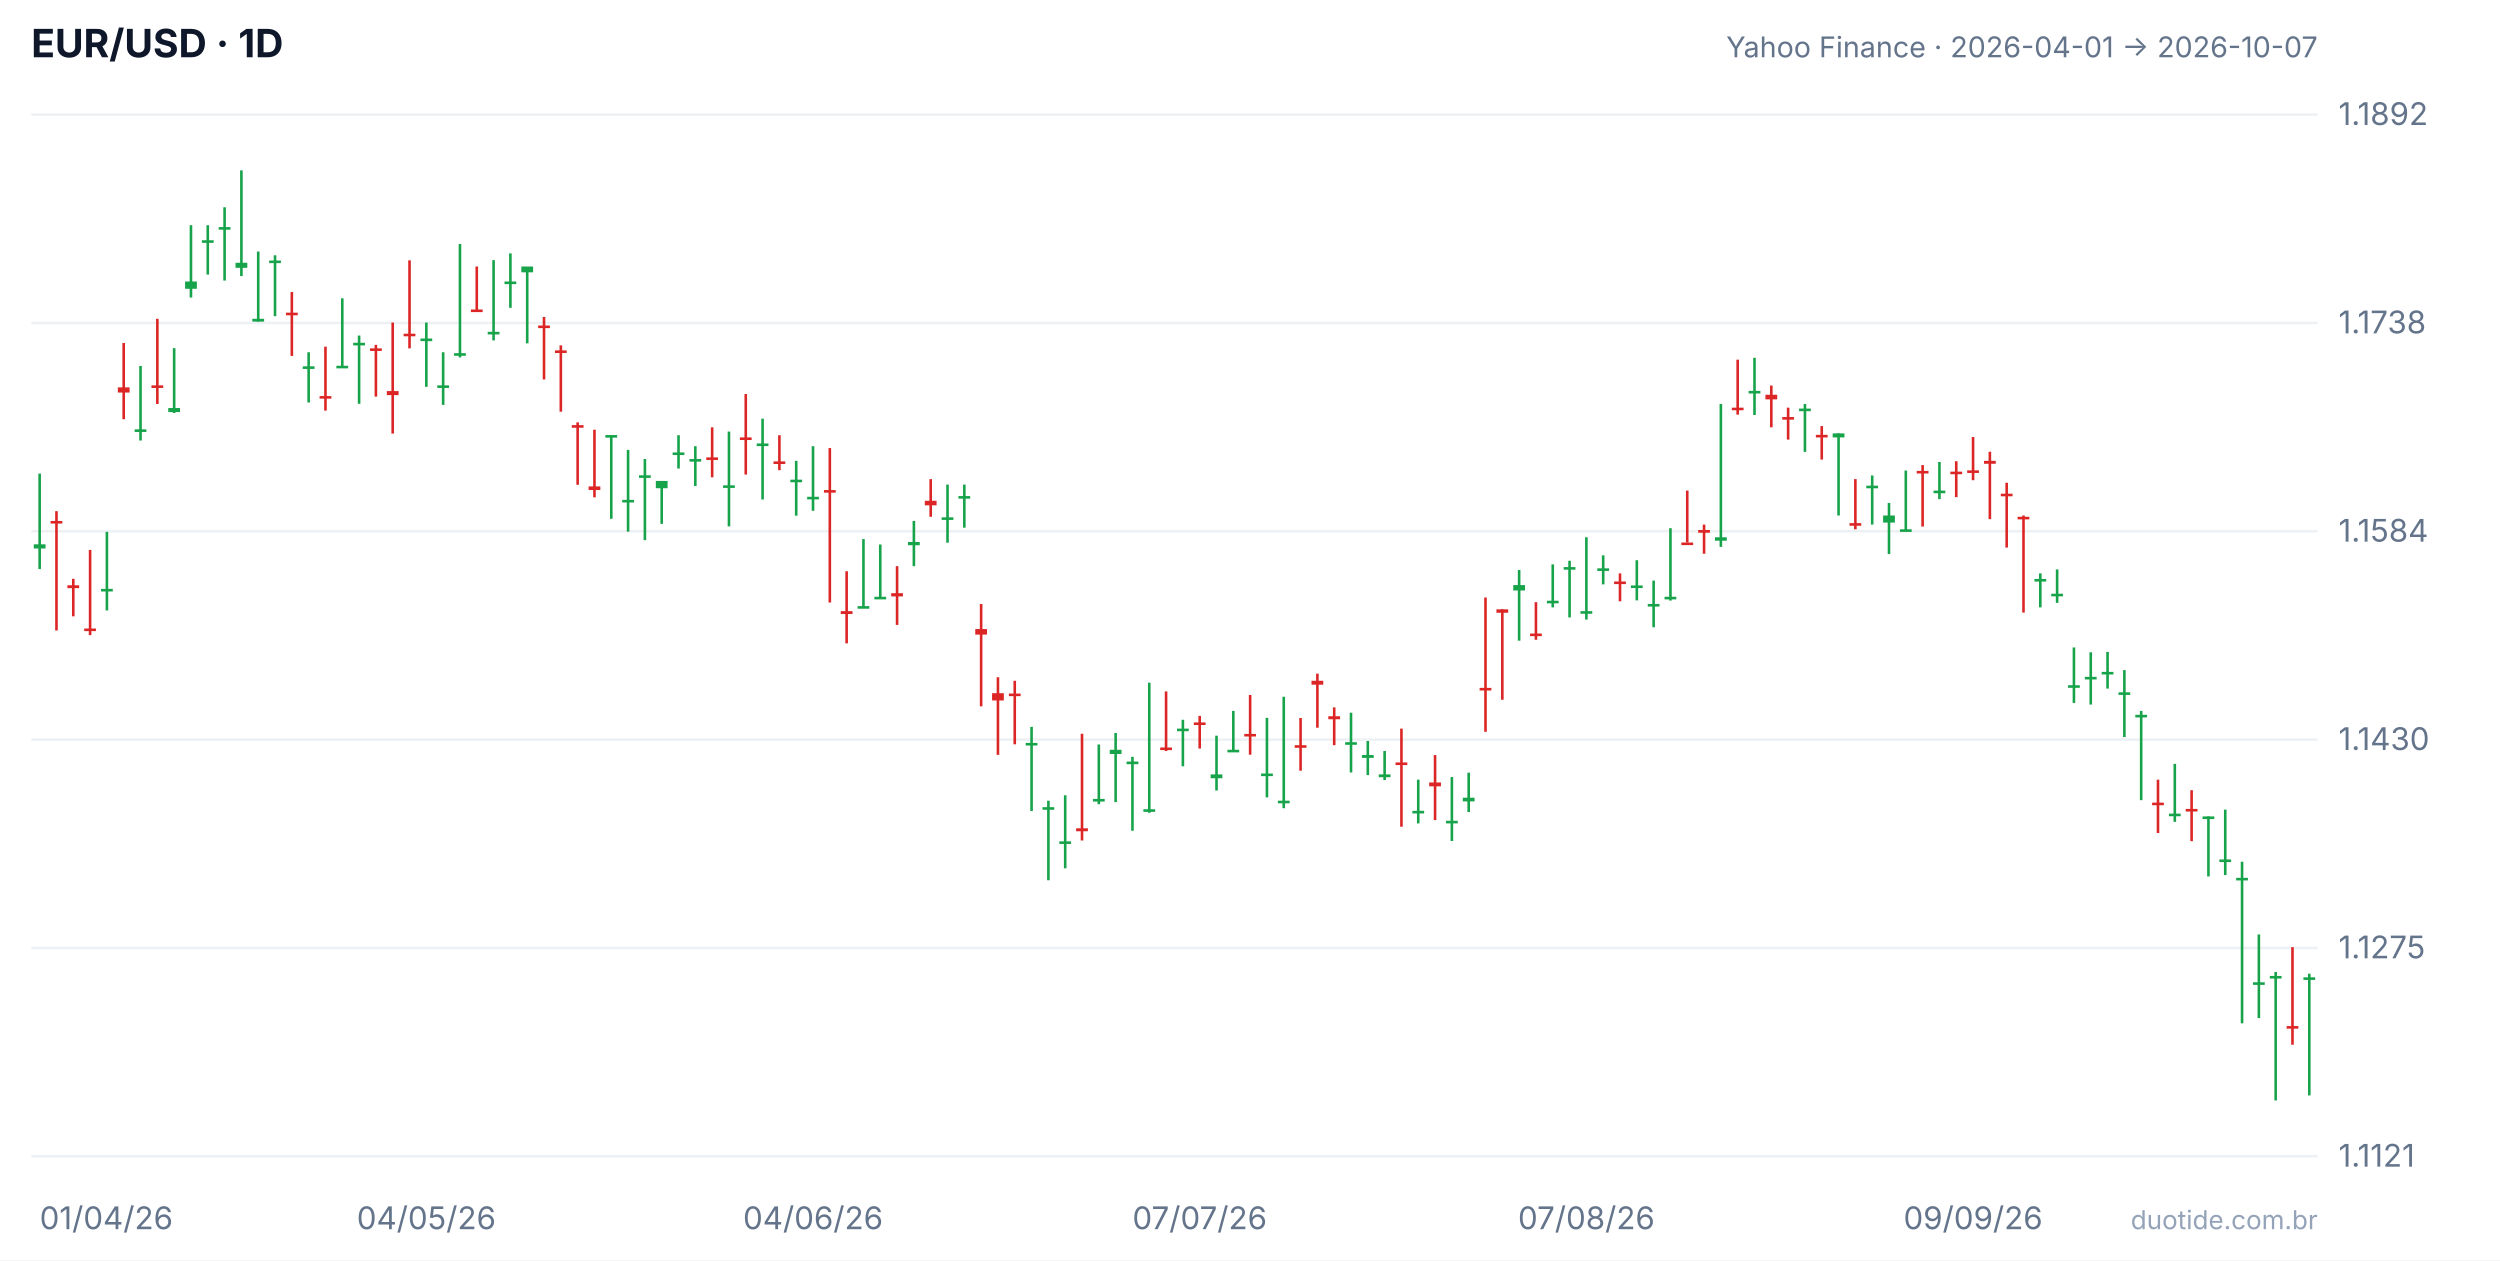
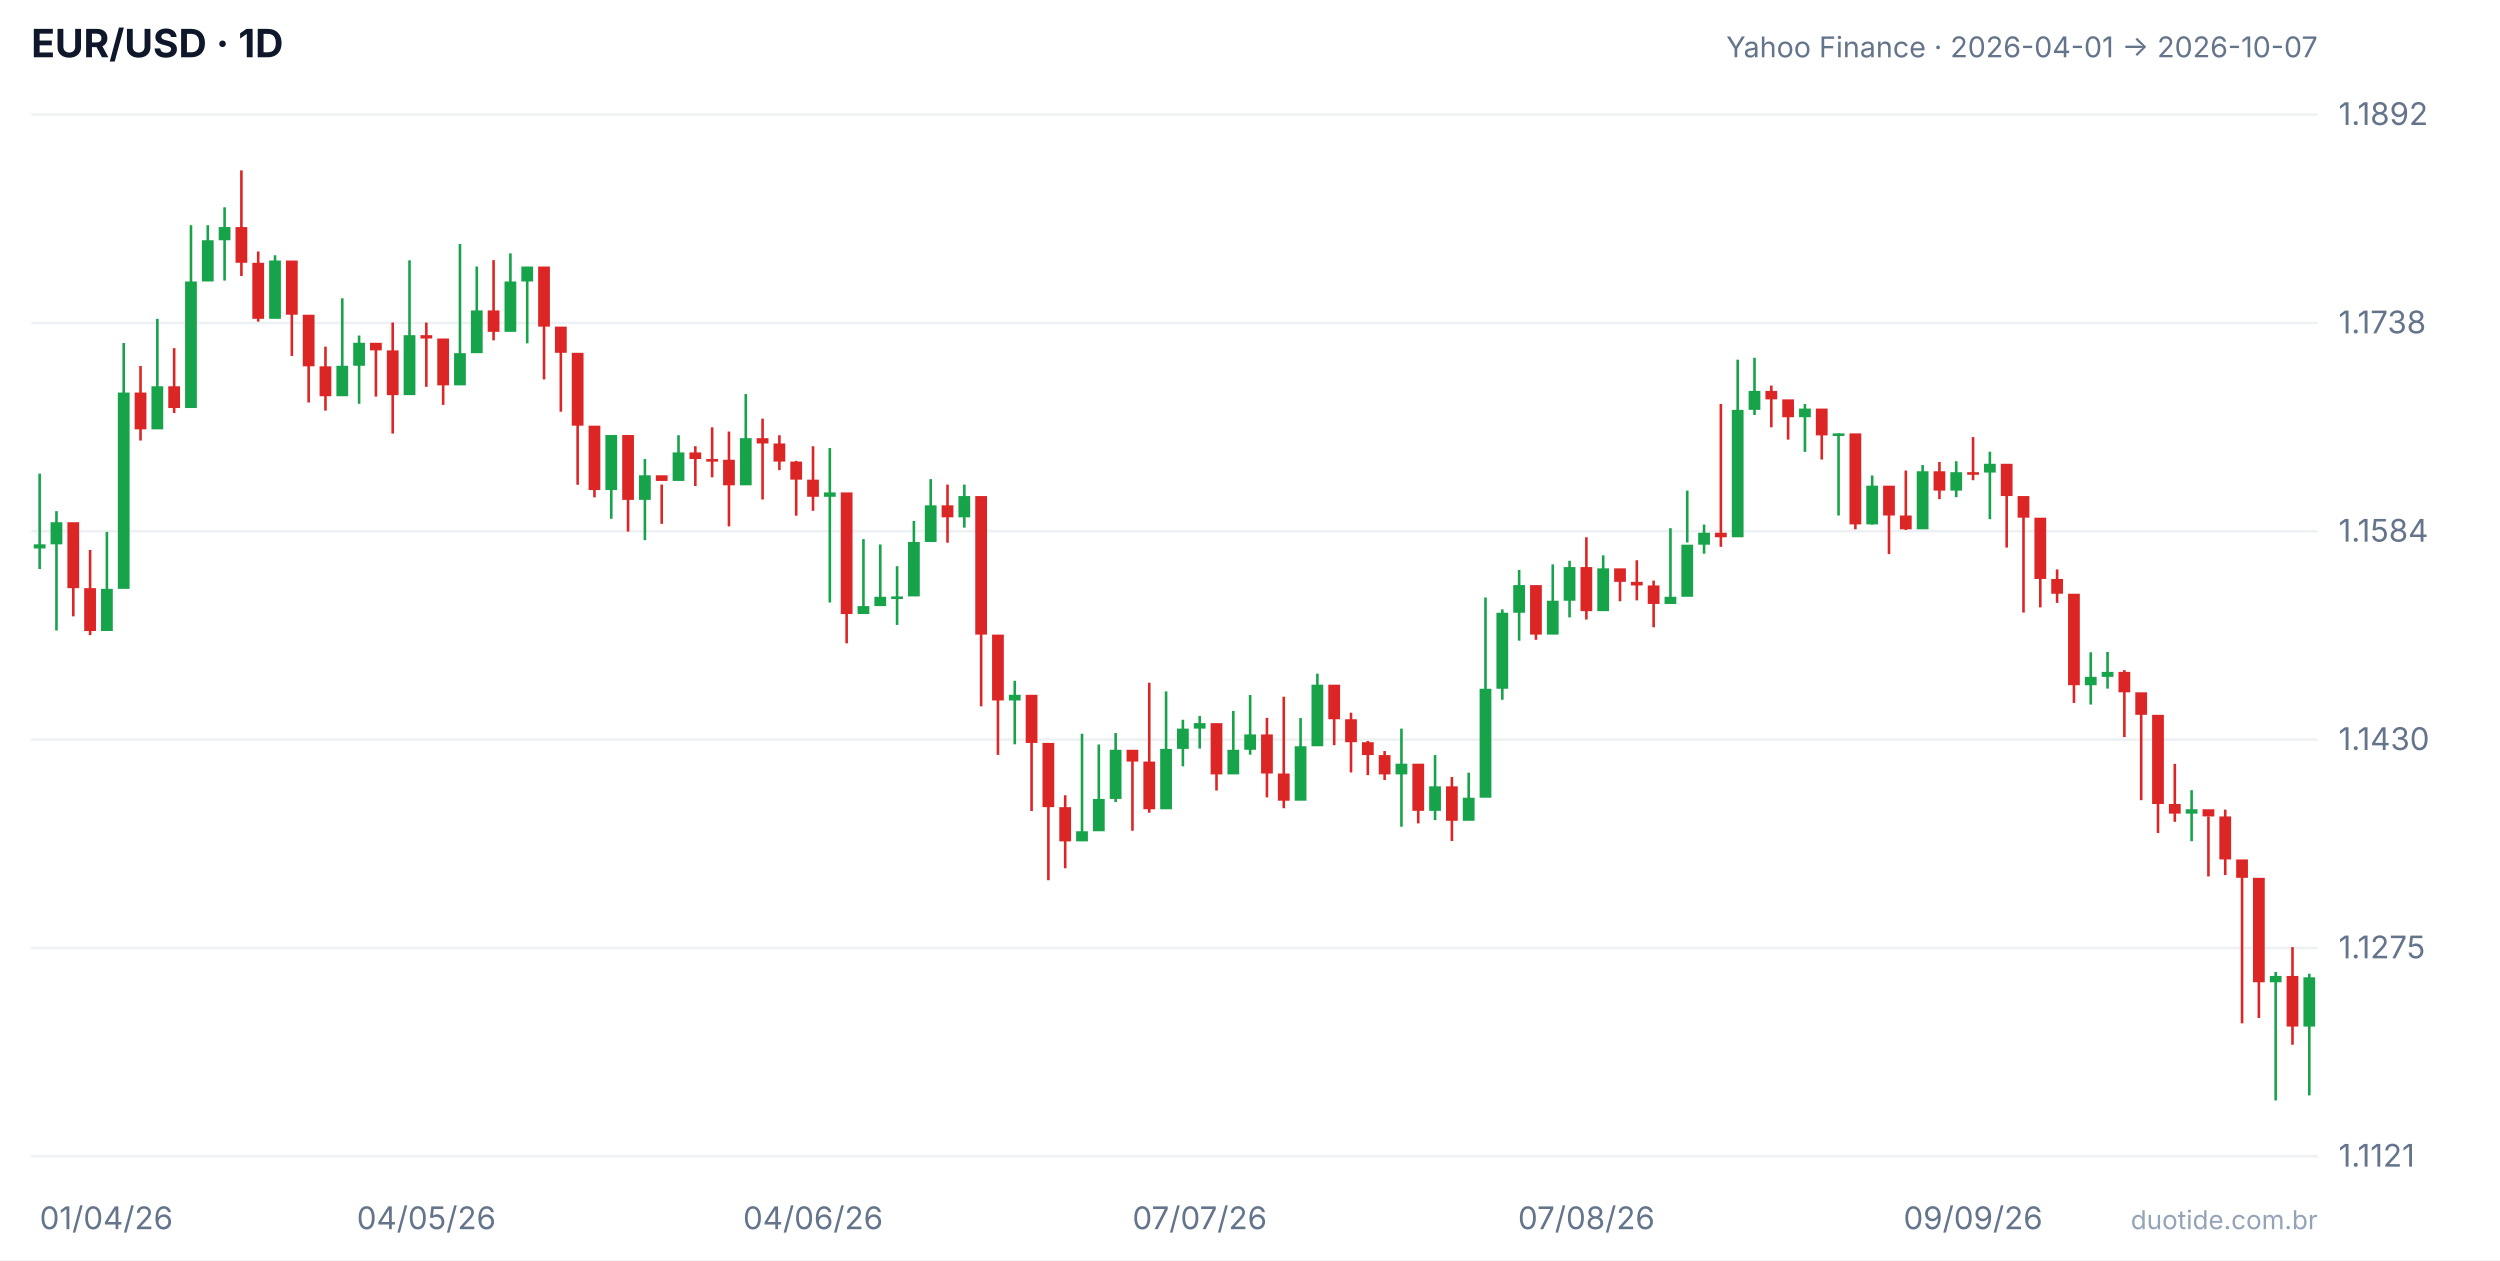
<svg xmlns="http://www.w3.org/2000/svg" viewBox="0 0 960 484" font-family="Inter,system-ui,sans-serif" font-size="12" role="img">
  <rect width="960" height="484" fill="#ffffff" />
  <text x="12" y="22" font-size="15" font-weight="700" fill="#0f172a">EUR/USD · 1D</text>
  <text x="890" y="22" font-size="11" fill="#64748b" text-anchor="end">Yahoo Finance · 2026-04-01 → 2026-10-07</text>
  <line x1="12" x2="890" y1="444" y2="444" stroke="#eef1f4" />
  <text x="898" y="448" fill="#64748b">1.1121</text>
  <line x1="12" x2="890" y1="364" y2="364" stroke="#eef1f4" />
  <text x="898" y="368" fill="#64748b">1.1275</text>
  <line x1="12" x2="890" y1="284" y2="284" stroke="#eef1f4" />
  <text x="898" y="288" fill="#64748b">1.1430</text>
  <line x1="12" x2="890" y1="204" y2="204" stroke="#eef1f4" />
  <text x="898" y="208" fill="#64748b">1.1584</text>
  <line x1="12" x2="890" y1="124" y2="124" stroke="#eef1f4" />
  <text x="898" y="128" fill="#64748b">1.1738</text>
  <line x1="12" x2="890" y1="44" y2="44" stroke="#eef1f4" />
  <text x="898" y="48" fill="#64748b">1.1892</text>
  <text x="15.228" y="472" fill="#64748b" text-anchor="start">01/04/26</text>
  <text x="163.713" y="472" fill="#64748b" text-anchor="middle">04/05/26</text>
  <text x="312.199" y="472" fill="#64748b" text-anchor="middle">04/06/26</text>
  <text x="460.684" y="472" fill="#64748b" text-anchor="middle">07/07/26</text>
  <text x="609.169" y="472" fill="#64748b" text-anchor="middle">07/08/26</text>
  <text x="757.654" y="472" fill="#64748b" text-anchor="middle">09/09/26</text>
  <line x1="15.228" x2="15.228" y1="181.878" y2="218.521" stroke="#16a34a" />
  <rect x="12.968" y="209.02" width="4.519" height="1.597" fill="#16a34a" />
-   <line x1="21.684" x2="21.684" y1="196.282" y2="242.107" stroke="#dc2626" />
-   <rect x="19.424" y="200.046" width="4.519" height="1" fill="#dc2626" />
+   <line x1="21.684" x2="21.684" y1="196.282" y2="242.107" stroke="#16a34a" />
+   <rect x="19.424" y="200.534" width="4.519" height="8.486" fill="#16a34a" />
  <line x1="28.14" x2="28.14" y1="222.257" y2="236.675" stroke="#dc2626" />
-   <rect x="25.88" y="224.745" width="4.519" height="1.105" fill="#dc2626" />
+   <rect x="25.88" y="200.534" width="4.519" height="25.316" fill="#dc2626" />
  <line x1="34.596" x2="34.596" y1="211.172" y2="243.892" stroke="#dc2626" />
-   <rect x="32.336" y="241.351" width="4.519" height="1" fill="#dc2626" />
+   <rect x="32.336" y="225.851" width="4.519" height="16.462" fill="#dc2626" />
  <line x1="41.051" x2="41.051" y1="204.224" y2="234.403" stroke="#16a34a" />
-   <rect x="38.792" y="226.127" width="4.519" height="1" fill="#16a34a" />
-   <line x1="47.507" x2="47.507" y1="131.702" y2="160.99" stroke="#dc2626" />
-   <rect x="45.248" y="148.757" width="4.519" height="1.983" fill="#dc2626" />
-   <line x1="53.963" x2="53.963" y1="140.525" y2="169.166" stroke="#16a34a" />
-   <rect x="51.704" y="164.869" width="4.519" height="1" fill="#16a34a" />
-   <line x1="60.419" x2="60.419" y1="122.424" y2="155.127" stroke="#dc2626" />
-   <rect x="58.16" y="147.977" width="4.519" height="1" fill="#dc2626" />
-   <line x1="66.875" x2="66.875" y1="133.697" y2="158.59" stroke="#16a34a" />
-   <rect x="64.615" y="156.682" width="4.519" height="1.554" fill="#16a34a" />
+   <rect x="38.792" y="226.127" width="4.519" height="16.185" fill="#16a34a" />
+   <line x1="47.507" x2="47.507" y1="131.702" y2="160.99" stroke="#16a34a" />
+   <rect x="45.248" y="150.739" width="4.519" height="75.388" fill="#16a34a" />
+   <line x1="53.963" x2="53.963" y1="140.525" y2="169.166" stroke="#dc2626" />
+   <rect x="51.704" y="150.739" width="4.519" height="14.13" fill="#dc2626" />
+   <line x1="60.419" x2="60.419" y1="122.424" y2="155.127" stroke="#16a34a" />
+   <rect x="58.16" y="148.331" width="4.519" height="16.538" fill="#16a34a" />
+   <line x1="66.875" x2="66.875" y1="133.697" y2="158.59" stroke="#dc2626" />
+   <rect x="64.615" y="148.331" width="4.519" height="8.351" fill="#dc2626" />
  <line x1="73.331" x2="73.331" y1="86.474" y2="114.265" stroke="#16a34a" />
-   <rect x="71.071" y="108.095" width="4.519" height="2.8" fill="#16a34a" />
+   <rect x="71.071" y="108.095" width="4.519" height="48.587" fill="#16a34a" />
  <line x1="79.787" x2="79.787" y1="86.474" y2="105.437" stroke="#16a34a" />
-   <rect x="77.527" y="92.255" width="4.519" height="1" fill="#16a34a" />
+   <rect x="77.527" y="92.255" width="4.519" height="15.84" fill="#16a34a" />
  <line x1="86.243" x2="86.243" y1="79.596" y2="107.736" stroke="#16a34a" />
-   <rect x="83.983" y="87.198" width="4.519" height="1" fill="#16a34a" />
-   <line x1="92.699" x2="92.699" y1="65.429" y2="106.012" stroke="#16a34a" />
-   <rect x="90.439" y="100.905" width="4.519" height="1.943" fill="#16a34a" />
-   <line x1="99.154" x2="99.154" y1="96.583" y2="123.496" stroke="#16a34a" />
-   <rect x="96.895" y="122.424" width="4.519" height="1.072" fill="#16a34a" />
+   <rect x="83.983" y="87.198" width="4.519" height="5.057" fill="#16a34a" />
+   <line x1="92.699" x2="92.699" y1="65.429" y2="106.012" stroke="#dc2626" />
+   <rect x="90.439" y="87.198" width="4.519" height="13.707" fill="#dc2626" />
+   <line x1="99.154" x2="99.154" y1="96.583" y2="123.496" stroke="#dc2626" />
+   <rect x="96.895" y="100.905" width="4.519" height="21.519" fill="#dc2626" />
  <line x1="105.61" x2="105.61" y1="98.025" y2="121.424" stroke="#16a34a" />
-   <rect x="103.351" y="100.041" width="4.519" height="1" fill="#16a34a" />
+   <rect x="103.351" y="100.041" width="4.519" height="22.383" fill="#16a34a" />
  <line x1="112.066" x2="112.066" y1="112.114" y2="136.686" stroke="#dc2626" />
-   <rect x="109.807" y="120.064" width="4.519" height="1" fill="#dc2626" />
-   <line x1="118.522" x2="118.522" y1="135.263" y2="154.561" stroke="#16a34a" />
-   <rect x="116.263" y="140.668" width="4.519" height="1" fill="#16a34a" />
+   <rect x="109.807" y="100.041" width="4.519" height="20.81" fill="#dc2626" />
+   <line x1="118.522" x2="118.522" y1="135.263" y2="154.561" stroke="#dc2626" />
+   <rect x="116.263" y="120.851" width="4.519" height="19.816" fill="#dc2626" />
  <line x1="124.978" x2="124.978" y1="133.127" y2="157.671" stroke="#dc2626" />
-   <rect x="122.718" y="152.085" width="4.519" height="1" fill="#dc2626" />
+   <rect x="122.718" y="140.668" width="4.519" height="11.488" fill="#dc2626" />
  <line x1="131.434" x2="131.434" y1="114.552" y2="140.738" stroke="#16a34a" />
-   <rect x="129.174" y="140.454" width="4.519" height="1" fill="#16a34a" />
+   <rect x="129.174" y="140.454" width="4.519" height="11.702" fill="#16a34a" />
  <line x1="137.89" x2="137.89" y1="128.85" y2="155.056" stroke="#16a34a" />
-   <rect x="135.63" y="131.631" width="4.519" height="1" fill="#16a34a" />
+   <rect x="135.63" y="131.631" width="4.519" height="8.824" fill="#16a34a" />
  <line x1="144.346" x2="144.346" y1="132.414" y2="152.297" stroke="#dc2626" />
-   <rect x="142.086" y="133.768" width="4.519" height="1" fill="#dc2626" />
+   <rect x="142.086" y="131.631" width="4.519" height="2.92" fill="#dc2626" />
  <line x1="150.801" x2="150.801" y1="123.853" y2="166.49" stroke="#dc2626" />
-   <rect x="148.542" y="150.173" width="4.519" height="1.558" fill="#dc2626" />
-   <line x1="157.257" x2="157.257" y1="99.969" y2="133.768" stroke="#dc2626" />
-   <rect x="154.998" y="128.137" width="4.519" height="1" fill="#dc2626" />
-   <line x1="163.713" x2="163.713" y1="123.853" y2="148.543" stroke="#16a34a" />
-   <rect x="161.454" y="129.991" width="4.519" height="1" fill="#16a34a" />
-   <line x1="170.169" x2="170.169" y1="135.263" y2="155.481" stroke="#16a34a" />
-   <rect x="167.91" y="147.977" width="4.519" height="1" fill="#16a34a" />
+   <rect x="148.542" y="134.551" width="4.519" height="17.18" fill="#dc2626" />
+   <line x1="157.257" x2="157.257" y1="99.969" y2="133.768" stroke="#16a34a" />
+   <rect x="154.998" y="128.708" width="4.519" height="23.023" fill="#16a34a" />
+   <line x1="163.713" x2="163.713" y1="123.853" y2="148.543" stroke="#dc2626" />
+   <rect x="161.454" y="128.708" width="4.519" height="1.284" fill="#dc2626" />
+   <line x1="170.169" x2="170.169" y1="135.263" y2="155.481" stroke="#dc2626" />
+   <rect x="167.91" y="129.991" width="4.519" height="17.985" fill="#dc2626" />
  <line x1="176.625" x2="176.625" y1="93.699" y2="137.255" stroke="#16a34a" />
-   <rect x="174.365" y="135.619" width="4.519" height="1" fill="#16a34a" />
-   <line x1="183.081" x2="183.081" y1="102.345" y2="119.564" stroke="#dc2626" />
-   <rect x="180.821" y="118.848" width="4.519" height="1" fill="#dc2626" />
-   <line x1="189.537" x2="189.537" y1="99.897" y2="130.704" stroke="#16a34a" />
-   <rect x="187.277" y="127.423" width="4.519" height="1" fill="#16a34a" />
+   <rect x="174.365" y="135.619" width="4.519" height="12.357" fill="#16a34a" />
+   <line x1="183.081" x2="183.081" y1="102.345" y2="119.564" stroke="#16a34a" />
+   <rect x="180.821" y="119.206" width="4.519" height="16.413" fill="#16a34a" />
+   <line x1="189.537" x2="189.537" y1="99.897" y2="130.704" stroke="#dc2626" />
+   <rect x="187.277" y="119.206" width="4.519" height="8.217" fill="#dc2626" />
  <line x1="195.993" x2="195.993" y1="97.304" y2="118.204" stroke="#16a34a" />
-   <rect x="193.733" y="108.095" width="4.519" height="1" fill="#16a34a" />
+   <rect x="193.733" y="108.095" width="4.519" height="19.328" fill="#16a34a" />
  <line x1="202.449" x2="202.449" y1="103.064" y2="131.844" stroke="#16a34a" />
-   <rect x="200.189" y="102.345" width="4.519" height="2.229" fill="#16a34a" />
+   <rect x="200.189" y="102.345" width="4.519" height="5.75" fill="#16a34a" />
  <line x1="208.904" x2="208.904" y1="121.709" y2="145.708" stroke="#dc2626" />
-   <rect x="206.645" y="124.997" width="4.519" height="1" fill="#dc2626" />
+   <rect x="206.645" y="102.345" width="4.519" height="23.079" fill="#dc2626" />
  <line x1="215.36" x2="215.36" y1="132.628" y2="158.095" stroke="#dc2626" />
-   <rect x="213.101" y="134.551" width="4.519" height="1" fill="#dc2626" />
+   <rect x="213.101" y="125.424" width="4.519" height="10.052" fill="#dc2626" />
  <line x1="221.816" x2="221.816" y1="162.189" y2="186.151" stroke="#dc2626" />
-   <rect x="219.557" y="163.248" width="4.519" height="1" fill="#dc2626" />
+   <rect x="219.557" y="135.476" width="4.519" height="27.983" fill="#dc2626" />
  <line x1="228.272" x2="228.272" y1="165.01" y2="190.976" stroke="#dc2626" />
-   <rect x="226.013" y="186.781" width="4.519" height="1.399" fill="#dc2626" />
+   <rect x="226.013" y="163.459" width="4.519" height="24.721" fill="#dc2626" />
  <line x1="234.728" x2="234.728" y1="167.124" y2="199.21" stroke="#16a34a" />
-   <rect x="232.468" y="167.054" width="4.519" height="1" fill="#16a34a" />
-   <line x1="241.184" x2="241.184" y1="172.753" y2="204.154" stroke="#16a34a" />
-   <rect x="238.924" y="191.954" width="4.519" height="1" fill="#16a34a" />
+   <rect x="232.468" y="167.054" width="4.519" height="21.126" fill="#16a34a" />
+   <line x1="241.184" x2="241.184" y1="172.753" y2="204.154" stroke="#dc2626" />
+   <rect x="238.924" y="167.054" width="4.519" height="24.9" fill="#dc2626" />
  <line x1="247.64" x2="247.64" y1="176.266" y2="207.422" stroke="#16a34a" />
-   <rect x="245.38" y="182.509" width="4.519" height="1" fill="#16a34a" />
-   <line x1="254.096" x2="254.096" y1="186.081" y2="201.161" stroke="#16a34a" />
-   <rect x="251.836" y="184.68" width="4.519" height="2.8" fill="#16a34a" />
+   <rect x="245.38" y="182.509" width="4.519" height="9.445" fill="#16a34a" />
+   <line x1="254.096" x2="254.096" y1="186.081" y2="201.161" stroke="#dc2626" />
+   <rect x="251.836" y="182.509" width="4.519" height="2.171" fill="#dc2626" />
  <line x1="260.551" x2="260.551" y1="167.124" y2="179.916" stroke="#16a34a" />
-   <rect x="258.292" y="173.737" width="4.519" height="1" fill="#16a34a" />
-   <line x1="267.007" x2="267.007" y1="171.347" y2="186.64" stroke="#16a34a" />
-   <rect x="264.748" y="176.266" width="4.519" height="1" fill="#16a34a" />
+   <rect x="258.292" y="173.737" width="4.519" height="10.943" fill="#16a34a" />
+   <line x1="267.007" x2="267.007" y1="171.347" y2="186.64" stroke="#dc2626" />
+   <rect x="264.748" y="173.737" width="4.519" height="2.529" fill="#dc2626" />
  <line x1="273.463" x2="273.463" y1="164.094" y2="183.28" stroke="#dc2626" />
-   <rect x="271.204" y="175.634" width="4.519" height="1" fill="#dc2626" />
-   <line x1="279.919" x2="279.919" y1="165.715" y2="202.135" stroke="#16a34a" />
-   <rect x="277.66" y="186.361" width="4.519" height="1" fill="#16a34a" />
-   <line x1="286.375" x2="286.375" y1="151.306" y2="182.228" stroke="#dc2626" />
-   <rect x="284.115" y="167.969" width="4.519" height="1" fill="#dc2626" />
-   <line x1="292.831" x2="292.831" y1="160.778" y2="191.814" stroke="#16a34a" />
-   <rect x="290.571" y="170.292" width="4.519" height="1" fill="#16a34a" />
+   <rect x="271.204" y="176.266" width="4.519" height="1" fill="#dc2626" />
+   <line x1="279.919" x2="279.919" y1="165.715" y2="202.135" stroke="#dc2626" />
+   <rect x="277.66" y="176.547" width="4.519" height="9.814" fill="#dc2626" />
+   <line x1="286.375" x2="286.375" y1="151.306" y2="182.228" stroke="#16a34a" />
+   <rect x="284.115" y="168.251" width="4.519" height="18.11" fill="#16a34a" />
+   <line x1="292.831" x2="292.831" y1="160.778" y2="191.814" stroke="#dc2626" />
+   <rect x="290.571" y="168.251" width="4.519" height="2.041" fill="#dc2626" />
  <line x1="299.287" x2="299.287" y1="167.124" y2="180.547" stroke="#dc2626" />
-   <rect x="297.027" y="177.179" width="4.519" height="1" fill="#dc2626" />
-   <line x1="305.743" x2="305.743" y1="176.968" y2="198.025" stroke="#16a34a" />
-   <rect x="303.483" y="184.19" width="4.519" height="1" fill="#16a34a" />
-   <line x1="312.199" x2="312.199" y1="171.347" y2="196.142" stroke="#16a34a" />
-   <rect x="309.939" y="190.767" width="4.519" height="1" fill="#16a34a" />
-   <line x1="318.654" x2="318.654" y1="172.05" y2="231.371" stroke="#dc2626" />
-   <rect x="316.395" y="188.18" width="4.519" height="1" fill="#dc2626" />
+   <rect x="297.027" y="170.292" width="4.519" height="6.957" fill="#dc2626" />
+   <line x1="305.743" x2="305.743" y1="176.968" y2="198.025" stroke="#dc2626" />
+   <rect x="303.483" y="177.249" width="4.519" height="6.941" fill="#dc2626" />
+   <line x1="312.199" x2="312.199" y1="171.347" y2="196.142" stroke="#dc2626" />
+   <rect x="309.939" y="184.19" width="4.519" height="6.576" fill="#dc2626" />
+   <line x1="318.654" x2="318.654" y1="172.05" y2="231.371" stroke="#16a34a" />
+   <rect x="316.395" y="189.089" width="4.519" height="1.678" fill="#16a34a" />
  <line x1="325.11" x2="325.11" y1="219.351" y2="247.048" stroke="#dc2626" />
-   <rect x="322.851" y="234.679" width="4.519" height="1.101" fill="#dc2626" />
+   <rect x="322.851" y="189.089" width="4.519" height="46.692" fill="#dc2626" />
  <line x1="331.566" x2="331.566" y1="207.004" y2="233.025" stroke="#16a34a" />
-   <rect x="329.307" y="232.75" width="4.519" height="1" fill="#16a34a" />
+   <rect x="329.307" y="232.75" width="4.519" height="3.03" fill="#16a34a" />
  <line x1="338.022" x2="338.022" y1="209.089" y2="229.854" stroke="#16a34a" />
-   <rect x="335.762" y="229.164" width="4.519" height="1" fill="#16a34a" />
-   <line x1="344.478" x2="344.478" y1="217.412" y2="239.976" stroke="#dc2626" />
-   <rect x="342.218" y="227.784" width="4.519" height="1.242" fill="#dc2626" />
+   <rect x="335.762" y="229.164" width="4.519" height="3.586" fill="#16a34a" />
+   <line x1="344.478" x2="344.478" y1="217.412" y2="239.976" stroke="#16a34a" />
+   <rect x="342.218" y="229.026" width="4.519" height="1" fill="#16a34a" />
  <line x1="350.934" x2="350.934" y1="200.046" y2="217.412" stroke="#16a34a" />
-   <rect x="348.674" y="208.117" width="4.519" height="1.25" fill="#16a34a" />
-   <line x1="357.39" x2="357.39" y1="183.981" y2="198.443" stroke="#dc2626" />
-   <rect x="355.13" y="192.304" width="4.519" height="1.745" fill="#dc2626" />
-   <line x1="363.846" x2="363.846" y1="186.081" y2="208.394" stroke="#16a34a" />
-   <rect x="361.586" y="198.653" width="4.519" height="1" fill="#16a34a" />
+   <rect x="348.674" y="208.117" width="4.519" height="20.909" fill="#16a34a" />
+   <line x1="357.39" x2="357.39" y1="183.981" y2="198.443" stroke="#16a34a" />
+   <rect x="355.13" y="194.049" width="4.519" height="14.068" fill="#16a34a" />
+   <line x1="363.846" x2="363.846" y1="186.081" y2="208.394" stroke="#dc2626" />
+   <rect x="361.586" y="194.049" width="4.519" height="4.604" fill="#dc2626" />
  <line x1="370.301" x2="370.301" y1="186.081" y2="202.623" stroke="#16a34a" />
-   <rect x="368.042" y="190.487" width="4.519" height="1" fill="#16a34a" />
+   <rect x="368.042" y="190.487" width="4.519" height="8.166" fill="#16a34a" />
  <line x1="376.757" x2="376.757" y1="231.923" y2="271.228" stroke="#dc2626" />
-   <rect x="374.498" y="241.557" width="4.519" height="2.129" fill="#dc2626" />
+   <rect x="374.498" y="190.487" width="4.519" height="53.199" fill="#dc2626" />
  <line x1="383.213" x2="383.213" y1="260.05" y2="289.876" stroke="#dc2626" />
-   <rect x="380.954" y="266.189" width="4.519" height="2.793" fill="#dc2626" />
-   <line x1="389.669" x2="389.669" y1="261.416" y2="285.817" stroke="#dc2626" />
-   <rect x="387.41" y="266.326" width="4.519" height="1" fill="#dc2626" />
-   <line x1="396.125" x2="396.125" y1="279.108" y2="311.429" stroke="#16a34a" />
-   <rect x="393.865" y="285.275" width="4.519" height="1" fill="#16a34a" />
-   <line x1="402.581" x2="402.581" y1="307.467" y2="338.017" stroke="#16a34a" />
-   <rect x="400.321" y="309.952" width="4.519" height="1" fill="#16a34a" />
-   <line x1="409.037" x2="409.037" y1="305.383" y2="333.425" stroke="#16a34a" />
-   <rect x="406.777" y="323.082" width="4.519" height="1" fill="#16a34a" />
-   <line x1="415.493" x2="415.493" y1="281.753" y2="322.749" stroke="#dc2626" />
-   <rect x="413.233" y="318.065" width="4.519" height="1.138" fill="#dc2626" />
+   <rect x="380.954" y="243.686" width="4.519" height="25.296" fill="#dc2626" />
+   <line x1="389.669" x2="389.669" y1="261.416" y2="285.817" stroke="#16a34a" />
+   <rect x="387.41" y="266.802" width="4.519" height="2.179" fill="#16a34a" />
+   <line x1="396.125" x2="396.125" y1="279.108" y2="311.429" stroke="#dc2626" />
+   <rect x="393.865" y="266.802" width="4.519" height="18.473" fill="#dc2626" />
+   <line x1="402.581" x2="402.581" y1="307.467" y2="338.017" stroke="#dc2626" />
+   <rect x="400.321" y="285.275" width="4.519" height="24.676" fill="#dc2626" />
+   <line x1="409.037" x2="409.037" y1="305.383" y2="333.425" stroke="#dc2626" />
+   <rect x="406.777" y="309.952" width="4.519" height="13.131" fill="#dc2626" />
+   <line x1="415.493" x2="415.493" y1="281.753" y2="322.749" stroke="#16a34a" />
+   <rect x="413.233" y="319.203" width="4.519" height="3.879" fill="#16a34a" />
  <line x1="421.949" x2="421.949" y1="285.885" y2="308.81" stroke="#16a34a" />
-   <rect x="419.689" y="306.795" width="4.519" height="1" fill="#16a34a" />
+   <rect x="419.689" y="306.795" width="4.519" height="12.409" fill="#16a34a" />
  <line x1="428.404" x2="428.404" y1="281.481" y2="308.004" stroke="#16a34a" />
-   <rect x="426.145" y="287.915" width="4.519" height="1.622" fill="#16a34a" />
-   <line x1="434.86" x2="434.86" y1="290.619" y2="319.002" stroke="#16a34a" />
-   <rect x="432.601" y="292.443" width="4.519" height="1" fill="#16a34a" />
-   <line x1="441.316" x2="441.316" y1="262.166" y2="312.1" stroke="#16a34a" />
-   <rect x="439.057" y="310.758" width="4.519" height="1" fill="#16a34a" />
-   <line x1="447.772" x2="447.772" y1="265.508" y2="288.389" stroke="#dc2626" />
-   <rect x="445.513" y="287.036" width="4.519" height="1" fill="#dc2626" />
+   <rect x="426.145" y="287.915" width="4.519" height="18.879" fill="#16a34a" />
+   <line x1="434.86" x2="434.86" y1="290.619" y2="319.002" stroke="#dc2626" />
+   <rect x="432.601" y="287.915" width="4.519" height="4.528" fill="#dc2626" />
+   <line x1="441.316" x2="441.316" y1="262.166" y2="312.1" stroke="#dc2626" />
+   <rect x="439.057" y="292.443" width="4.519" height="18.315" fill="#dc2626" />
+   <line x1="447.772" x2="447.772" y1="265.508" y2="288.389" stroke="#16a34a" />
+   <rect x="445.513" y="287.577" width="4.519" height="23.181" fill="#16a34a" />
  <line x1="454.228" x2="454.228" y1="276.393" y2="294.267" stroke="#16a34a" />
-   <rect x="451.968" y="279.787" width="4.519" height="1" fill="#16a34a" />
-   <line x1="460.684" x2="460.684" y1="274.899" y2="287.441" stroke="#dc2626" />
-   <rect x="458.424" y="277.411" width="4.519" height="1" fill="#dc2626" />
-   <line x1="467.14" x2="467.14" y1="282.498" y2="303.567" stroke="#16a34a" />
-   <rect x="464.88" y="297.37" width="4.519" height="1.483" fill="#16a34a" />
+   <rect x="451.968" y="279.787" width="4.519" height="7.79" fill="#16a34a" />
+   <line x1="460.684" x2="460.684" y1="274.899" y2="287.441" stroke="#16a34a" />
+   <rect x="458.424" y="277.683" width="4.519" height="2.103" fill="#16a34a" />
+   <line x1="467.14" x2="467.14" y1="282.498" y2="303.567" stroke="#dc2626" />
+   <rect x="464.88" y="277.683" width="4.519" height="19.687" fill="#dc2626" />
  <line x1="473.596" x2="473.596" y1="272.996" y2="288.321" stroke="#16a34a" />
-   <rect x="471.336" y="287.915" width="4.519" height="1" fill="#16a34a" />
-   <line x1="480.051" x2="480.051" y1="266.87" y2="289.808" stroke="#dc2626" />
-   <rect x="477.792" y="281.821" width="4.519" height="1" fill="#dc2626" />
-   <line x1="486.507" x2="486.507" y1="275.646" y2="306.189" stroke="#16a34a" />
-   <rect x="484.248" y="297.032" width="4.519" height="1" fill="#16a34a" />
-   <line x1="492.963" x2="492.963" y1="267.552" y2="310.355" stroke="#16a34a" />
-   <rect x="490.704" y="307.467" width="4.519" height="1" fill="#16a34a" />
-   <line x1="499.419" x2="499.419" y1="275.714" y2="295.953" stroke="#dc2626" />
-   <rect x="497.16" y="286.156" width="4.519" height="1" fill="#dc2626" />
-   <line x1="505.875" x2="505.875" y1="258.685" y2="279.447" stroke="#dc2626" />
-   <rect x="503.615" y="261.416" width="4.519" height="1.501" fill="#dc2626" />
+   <rect x="471.336" y="287.915" width="4.519" height="9.455" fill="#16a34a" />
+   <line x1="480.051" x2="480.051" y1="266.87" y2="289.808" stroke="#16a34a" />
+   <rect x="477.792" y="282.024" width="4.519" height="5.891" fill="#16a34a" />
+   <line x1="486.507" x2="486.507" y1="275.646" y2="306.189" stroke="#dc2626" />
+   <rect x="484.248" y="282.024" width="4.519" height="15.008" fill="#dc2626" />
+   <line x1="492.963" x2="492.963" y1="267.552" y2="310.355" stroke="#dc2626" />
+   <rect x="490.704" y="297.032" width="4.519" height="10.435" fill="#dc2626" />
+   <line x1="499.419" x2="499.419" y1="275.714" y2="295.953" stroke="#16a34a" />
+   <rect x="497.16" y="286.561" width="4.519" height="20.906" fill="#16a34a" />
+   <line x1="505.875" x2="505.875" y1="258.685" y2="279.447" stroke="#16a34a" />
+   <rect x="503.615" y="262.917" width="4.519" height="23.645" fill="#16a34a" />
  <line x1="512.331" x2="512.331" y1="271.635" y2="286.156" stroke="#dc2626" />
-   <rect x="510.071" y="275.035" width="4.519" height="1.155" fill="#dc2626" />
-   <line x1="518.787" x2="518.787" y1="273.676" y2="296.628" stroke="#16a34a" />
-   <rect x="516.527" y="285.004" width="4.519" height="1" fill="#16a34a" />
-   <line x1="525.243" x2="525.243" y1="284.53" y2="297.639" stroke="#16a34a" />
-   <rect x="522.983" y="289.944" width="4.519" height="1.081" fill="#16a34a" />
-   <line x1="531.699" x2="531.699" y1="288.389" y2="299.526" stroke="#16a34a" />
-   <rect x="529.439" y="297.37" width="4.519" height="1.079" fill="#16a34a" />
-   <line x1="538.154" x2="538.154" y1="279.787" y2="317.462" stroke="#dc2626" />
-   <rect x="535.895" y="292.781" width="4.519" height="1" fill="#dc2626" />
-   <line x1="544.61" x2="544.61" y1="299.392" y2="316.189" stroke="#16a34a" />
-   <rect x="542.351" y="311.362" width="4.519" height="1" fill="#16a34a" />
-   <line x1="551.066" x2="551.066" y1="289.944" y2="314.916" stroke="#dc2626" />
-   <rect x="548.807" y="300.47" width="4.519" height="1.482" fill="#dc2626" />
-   <line x1="557.522" x2="557.522" y1="298.381" y2="322.949" stroke="#16a34a" />
-   <rect x="555.262" y="315.184" width="4.519" height="1" fill="#16a34a" />
+   <rect x="510.071" y="262.917" width="4.519" height="13.273" fill="#dc2626" />
+   <line x1="518.787" x2="518.787" y1="273.676" y2="296.628" stroke="#dc2626" />
+   <rect x="516.527" y="276.189" width="4.519" height="8.815" fill="#dc2626" />
+   <line x1="525.243" x2="525.243" y1="284.53" y2="297.639" stroke="#dc2626" />
+   <rect x="522.983" y="285.004" width="4.519" height="4.939" fill="#dc2626" />
+   <line x1="531.699" x2="531.699" y1="288.389" y2="299.526" stroke="#dc2626" />
+   <rect x="529.439" y="289.944" width="4.519" height="7.426" fill="#dc2626" />
+   <line x1="538.154" x2="538.154" y1="279.787" y2="317.462" stroke="#16a34a" />
+   <rect x="535.895" y="293.254" width="4.519" height="4.116" fill="#16a34a" />
+   <line x1="544.61" x2="544.61" y1="299.392" y2="316.189" stroke="#dc2626" />
+   <rect x="542.351" y="293.254" width="4.519" height="18.107" fill="#dc2626" />
+   <line x1="551.066" x2="551.066" y1="289.944" y2="314.916" stroke="#16a34a" />
+   <rect x="548.807" y="301.951" width="4.519" height="9.41" fill="#16a34a" />
+   <line x1="557.522" x2="557.522" y1="298.381" y2="322.949" stroke="#dc2626" />
+   <rect x="555.262" y="301.951" width="4.519" height="13.233" fill="#dc2626" />
  <line x1="563.978" x2="563.978" y1="296.696" y2="311.831" stroke="#16a34a" />
-   <rect x="561.718" y="306.324" width="4.519" height="1.412" fill="#16a34a" />
-   <line x1="570.434" x2="570.434" y1="229.44" y2="281.007" stroke="#dc2626" />
-   <rect x="568.174" y="264.144" width="4.519" height="1" fill="#dc2626" />
-   <line x1="576.89" x2="576.89" y1="233.99" y2="268.709" stroke="#dc2626" />
-   <rect x="574.63" y="233.99" width="4.519" height="1.308" fill="#dc2626" />
+   <rect x="561.718" y="306.324" width="4.519" height="8.86" fill="#16a34a" />
+   <line x1="570.434" x2="570.434" y1="229.44" y2="281.007" stroke="#16a34a" />
+   <rect x="568.174" y="264.485" width="4.519" height="41.839" fill="#16a34a" />
+   <line x1="576.89" x2="576.89" y1="233.99" y2="268.709" stroke="#16a34a" />
+   <rect x="574.63" y="235.298" width="4.519" height="29.187" fill="#16a34a" />
  <line x1="583.346" x2="583.346" y1="218.866" y2="246.02" stroke="#16a34a" />
-   <rect x="581.086" y="224.676" width="4.519" height="2.072" fill="#16a34a" />
+   <rect x="581.086" y="224.676" width="4.519" height="10.622" fill="#16a34a" />
  <line x1="589.801" x2="589.801" y1="231.233" y2="245.677" stroke="#dc2626" />
-   <rect x="587.542" y="243.274" width="4.519" height="1" fill="#dc2626" />
+   <rect x="587.542" y="224.676" width="4.519" height="19.01" fill="#dc2626" />
  <line x1="596.257" x2="596.257" y1="216.72" y2="233.232" stroke="#16a34a" />
-   <rect x="593.998" y="230.682" width="4.519" height="1" fill="#16a34a" />
+   <rect x="593.998" y="230.682" width="4.519" height="13.004" fill="#16a34a" />
  <line x1="602.713" x2="602.713" y1="215.334" y2="237.088" stroke="#16a34a" />
-   <rect x="600.454" y="217.759" width="4.519" height="1" fill="#16a34a" />
-   <line x1="609.169" x2="609.169" y1="206.31" y2="237.914" stroke="#16a34a" />
-   <rect x="606.91" y="234.679" width="4.519" height="1" fill="#16a34a" />
+   <rect x="600.454" y="217.759" width="4.519" height="12.924" fill="#16a34a" />
+   <line x1="609.169" x2="609.169" y1="206.31" y2="237.914" stroke="#dc2626" />
+   <rect x="606.91" y="217.759" width="4.519" height="16.92" fill="#dc2626" />
  <line x1="615.625" x2="615.625" y1="213.254" y2="224.4" stroke="#16a34a" />
-   <rect x="613.365" y="218.244" width="4.519" height="1" fill="#16a34a" />
+   <rect x="613.365" y="218.244" width="4.519" height="16.435" fill="#16a34a" />
  <line x1="622.081" x2="622.081" y1="220.181" y2="230.889" stroke="#dc2626" />
-   <rect x="619.821" y="223.294" width="4.519" height="1" fill="#dc2626" />
-   <line x1="628.537" x2="628.537" y1="215.126" y2="230.544" stroke="#16a34a" />
-   <rect x="626.277" y="224.815" width="4.519" height="1" fill="#16a34a" />
-   <line x1="634.993" x2="634.993" y1="222.949" y2="240.87" stroke="#16a34a" />
-   <rect x="632.733" y="231.923" width="4.519" height="1" fill="#16a34a" />
+   <rect x="619.821" y="218.244" width="4.519" height="5.188" fill="#dc2626" />
+   <line x1="628.537" x2="628.537" y1="215.126" y2="230.544" stroke="#dc2626" />
+   <rect x="626.277" y="223.432" width="4.519" height="1.383" fill="#dc2626" />
+   <line x1="634.993" x2="634.993" y1="222.949" y2="240.87" stroke="#dc2626" />
+   <rect x="632.733" y="224.815" width="4.519" height="7.108" fill="#dc2626" />
  <line x1="641.449" x2="641.449" y1="202.832" y2="230.613" stroke="#16a34a" />
-   <rect x="639.189" y="229.164" width="4.519" height="1" fill="#16a34a" />
-   <line x1="647.904" x2="647.904" y1="188.39" y2="208.325" stroke="#dc2626" />
-   <rect x="645.645" y="208.325" width="4.519" height="1" fill="#dc2626" />
-   <line x1="654.36" x2="654.36" y1="201.439" y2="212.63" stroke="#dc2626" />
-   <rect x="652.101" y="203.528" width="4.519" height="1.043" fill="#dc2626" />
-   <line x1="660.816" x2="660.816" y1="155.127" y2="209.992" stroke="#16a34a" />
-   <rect x="658.557" y="206.31" width="4.519" height="1.32" fill="#16a34a" />
-   <line x1="667.272" x2="667.272" y1="138.109" y2="159.226" stroke="#dc2626" />
-   <rect x="665.012" y="156.541" width="4.519" height="1" fill="#dc2626" />
+   <rect x="639.189" y="229.164" width="4.519" height="2.759" fill="#16a34a" />
+   <line x1="647.904" x2="647.904" y1="188.39" y2="208.325" stroke="#16a34a" />
+   <rect x="645.645" y="209.158" width="4.519" height="20.006" fill="#16a34a" />
+   <line x1="654.36" x2="654.36" y1="201.439" y2="212.63" stroke="#16a34a" />
+   <rect x="652.101" y="204.571" width="4.519" height="4.587" fill="#16a34a" />
+   <line x1="660.816" x2="660.816" y1="155.127" y2="209.992" stroke="#dc2626" />
+   <rect x="658.557" y="204.571" width="4.519" height="1.739" fill="#dc2626" />
+   <line x1="667.272" x2="667.272" y1="138.109" y2="159.226" stroke="#16a34a" />
+   <rect x="665.012" y="157.389" width="4.519" height="48.921" fill="#16a34a" />
  <line x1="673.728" x2="673.728" y1="137.397" y2="159.367" stroke="#16a34a" />
-   <rect x="671.468" y="150.102" width="4.519" height="1" fill="#16a34a" />
+   <rect x="671.468" y="150.102" width="4.519" height="7.287" fill="#16a34a" />
  <line x1="680.184" x2="680.184" y1="148.048" y2="164.094" stroke="#dc2626" />
-   <rect x="677.924" y="151.589" width="4.519" height="1.77" fill="#dc2626" />
+   <rect x="677.924" y="150.102" width="4.519" height="3.257" fill="#dc2626" />
  <line x1="686.64" x2="686.64" y1="156.541" y2="168.814" stroke="#dc2626" />
-   <rect x="684.38" y="160.144" width="4.519" height="1" fill="#dc2626" />
+   <rect x="684.38" y="153.359" width="4.519" height="6.855" fill="#dc2626" />
  <line x1="693.096" x2="693.096" y1="155.127" y2="173.526" stroke="#16a34a" />
-   <rect x="690.836" y="156.894" width="4.519" height="1" fill="#16a34a" />
+   <rect x="690.836" y="156.894" width="4.519" height="3.32" fill="#16a34a" />
  <line x1="699.551" x2="699.551" y1="163.601" y2="176.477" stroke="#dc2626" />
-   <rect x="697.292" y="166.983" width="4.519" height="1" fill="#dc2626" />
+   <rect x="697.292" y="156.894" width="4.519" height="10.3" fill="#dc2626" />
  <line x1="706.007" x2="706.007" y1="166.42" y2="197.956" stroke="#16a34a" />
-   <rect x="703.748" y="166.42" width="4.519" height="1.55" fill="#16a34a" />
+   <rect x="703.748" y="166.42" width="4.519" height="1" fill="#16a34a" />
  <line x1="712.463" x2="712.463" y1="183.981" y2="203.25" stroke="#dc2626" />
-   <rect x="710.204" y="200.882" width="4.519" height="1" fill="#dc2626" />
+   <rect x="710.204" y="166.42" width="4.519" height="34.95" fill="#dc2626" />
  <line x1="718.919" x2="718.919" y1="182.579" y2="201.439" stroke="#16a34a" />
-   <rect x="716.66" y="186.501" width="4.519" height="1" fill="#16a34a" />
-   <line x1="725.375" x2="725.375" y1="193.141" y2="212.768" stroke="#16a34a" />
-   <rect x="723.115" y="197.956" width="4.519" height="2.718" fill="#16a34a" />
-   <line x1="731.831" x2="731.831" y1="180.686" y2="203.528" stroke="#16a34a" />
-   <rect x="729.571" y="203.25" width="4.519" height="1" fill="#16a34a" />
-   <line x1="738.287" x2="738.287" y1="178.582" y2="202.205" stroke="#dc2626" />
-   <rect x="736.027" y="180.827" width="4.519" height="1" fill="#dc2626" />
-   <line x1="744.743" x2="744.743" y1="177.389" y2="191.675" stroke="#16a34a" />
-   <rect x="742.483" y="188.39" width="4.519" height="1" fill="#16a34a" />
-   <line x1="751.199" x2="751.199" y1="177.109" y2="190.906" stroke="#dc2626" />
-   <rect x="748.939" y="181.107" width="4.519" height="1" fill="#dc2626" />
+   <rect x="716.66" y="186.501" width="4.519" height="14.869" fill="#16a34a" />
+   <line x1="725.375" x2="725.375" y1="193.141" y2="212.768" stroke="#dc2626" />
+   <rect x="723.115" y="186.501" width="4.519" height="11.455" fill="#dc2626" />
+   <line x1="731.831" x2="731.831" y1="180.686" y2="203.528" stroke="#dc2626" />
+   <rect x="729.571" y="197.956" width="4.519" height="5.294" fill="#dc2626" />
+   <line x1="738.287" x2="738.287" y1="178.582" y2="202.205" stroke="#16a34a" />
+   <rect x="736.027" y="180.967" width="4.519" height="22.283" fill="#16a34a" />
+   <line x1="744.743" x2="744.743" y1="177.389" y2="191.675" stroke="#dc2626" />
+   <rect x="742.483" y="180.967" width="4.519" height="7.423" fill="#dc2626" />
+   <line x1="751.199" x2="751.199" y1="177.109" y2="190.906" stroke="#16a34a" />
+   <rect x="748.939" y="181.317" width="4.519" height="7.072" fill="#16a34a" />
  <line x1="757.654" x2="757.654" y1="167.828" y2="184.4" stroke="#dc2626" />
-   <rect x="755.395" y="180.616" width="4.519" height="1" fill="#dc2626" />
-   <line x1="764.11" x2="764.11" y1="173.456" y2="199.35" stroke="#dc2626" />
-   <rect x="761.851" y="176.968" width="4.519" height="1.124" fill="#dc2626" />
+   <rect x="755.395" y="181.317" width="4.519" height="1" fill="#dc2626" />
+   <line x1="764.11" x2="764.11" y1="173.456" y2="199.35" stroke="#16a34a" />
+   <rect x="761.851" y="178.092" width="4.519" height="3.366" fill="#16a34a" />
  <line x1="770.566" x2="770.566" y1="185.381" y2="210.27" stroke="#dc2626" />
-   <rect x="768.307" y="189.578" width="4.519" height="1" fill="#dc2626" />
+   <rect x="768.307" y="178.092" width="4.519" height="12.395" fill="#dc2626" />
  <line x1="777.022" x2="777.022" y1="197.956" y2="235.229" stroke="#dc2626" />
-   <rect x="774.762" y="198.443" width="4.519" height="1" fill="#dc2626" />
-   <line x1="783.478" x2="783.478" y1="220.181" y2="233.232" stroke="#16a34a" />
-   <rect x="781.218" y="222.326" width="4.519" height="1" fill="#16a34a" />
-   <line x1="789.934" x2="789.934" y1="218.659" y2="231.509" stroke="#16a34a" />
-   <rect x="787.674" y="227.991" width="4.519" height="1" fill="#16a34a" />
-   <line x1="796.39" x2="796.39" y1="248.625" y2="269.935" stroke="#16a34a" />
-   <rect x="794.13" y="263.122" width="4.519" height="1" fill="#16a34a" />
+   <rect x="774.762" y="190.487" width="4.519" height="8.305" fill="#dc2626" />
+   <line x1="783.478" x2="783.478" y1="220.181" y2="233.232" stroke="#dc2626" />
+   <rect x="781.218" y="198.792" width="4.519" height="23.534" fill="#dc2626" />
+   <line x1="789.934" x2="789.934" y1="218.659" y2="231.509" stroke="#dc2626" />
+   <rect x="787.674" y="222.326" width="4.519" height="5.665" fill="#dc2626" />
+   <line x1="796.39" x2="796.39" y1="248.625" y2="269.935" stroke="#dc2626" />
+   <rect x="794.13" y="227.991" width="4.519" height="35.131" fill="#dc2626" />
  <line x1="802.846" x2="802.846" y1="250.476" y2="270.547" stroke="#16a34a" />
-   <rect x="800.586" y="259.914" width="4.519" height="1" fill="#16a34a" />
+   <rect x="800.586" y="259.914" width="4.519" height="3.208" fill="#16a34a" />
  <line x1="809.301" x2="809.301" y1="250.338" y2="264.417" stroke="#16a34a" />
-   <rect x="807.042" y="258.002" width="4.519" height="1" fill="#16a34a" />
-   <line x1="815.757" x2="815.757" y1="257.318" y2="283.04" stroke="#16a34a" />
-   <rect x="813.498" y="265.849" width="4.519" height="1" fill="#16a34a" />
-   <line x1="822.213" x2="822.213" y1="272.996" y2="307.265" stroke="#16a34a" />
-   <rect x="819.954" y="274.491" width="4.519" height="1" fill="#16a34a" />
+   <rect x="807.042" y="258.002" width="4.519" height="1.912" fill="#16a34a" />
+   <line x1="815.757" x2="815.757" y1="257.318" y2="283.04" stroke="#dc2626" />
+   <rect x="813.498" y="258.002" width="4.519" height="7.847" fill="#dc2626" />
+   <line x1="822.213" x2="822.213" y1="272.996" y2="307.265" stroke="#dc2626" />
+   <rect x="819.954" y="265.849" width="4.519" height="8.642" fill="#dc2626" />
  <line x1="828.669" x2="828.669" y1="299.392" y2="319.872" stroke="#dc2626" />
-   <rect x="826.41" y="308.206" width="4.519" height="1" fill="#dc2626" />
-   <line x1="835.125" x2="835.125" y1="293.321" y2="315.586" stroke="#16a34a" />
-   <rect x="832.865" y="312.435" width="4.519" height="1" fill="#16a34a" />
-   <line x1="841.581" x2="841.581" y1="303.432" y2="323.016" stroke="#dc2626" />
-   <rect x="839.321" y="310.624" width="4.519" height="1" fill="#dc2626" />
-   <line x1="848.037" x2="848.037" y1="313.508" y2="336.554" stroke="#16a34a" />
-   <rect x="845.777" y="313.508" width="4.519" height="1.006" fill="#16a34a" />
-   <line x1="854.493" x2="854.493" y1="310.892" y2="336.021" stroke="#16a34a" />
-   <rect x="852.233" y="330.026" width="4.519" height="1" fill="#16a34a" />
-   <line x1="860.949" x2="860.949" y1="330.892" y2="392.962" stroke="#16a34a" />
-   <rect x="858.689" y="337.086" width="4.519" height="1" fill="#16a34a" />
-   <line x1="867.404" x2="867.404" y1="358.826" y2="390.938" stroke="#16a34a" />
-   <rect x="865.145" y="377.191" width="4.519" height="1" fill="#16a34a" />
+   <rect x="826.41" y="274.491" width="4.519" height="34.253" fill="#dc2626" />
+   <line x1="835.125" x2="835.125" y1="293.321" y2="315.586" stroke="#dc2626" />
+   <rect x="832.865" y="308.743" width="4.519" height="3.692" fill="#dc2626" />
+   <line x1="841.581" x2="841.581" y1="303.432" y2="323.016" stroke="#16a34a" />
+   <rect x="839.321" y="310.758" width="4.519" height="1.677" fill="#16a34a" />
+   <line x1="848.037" x2="848.037" y1="313.508" y2="336.554" stroke="#dc2626" />
+   <rect x="845.777" y="310.758" width="4.519" height="2.75" fill="#dc2626" />
+   <line x1="854.493" x2="854.493" y1="310.892" y2="336.021" stroke="#dc2626" />
+   <rect x="852.233" y="313.508" width="4.519" height="16.518" fill="#dc2626" />
+   <line x1="860.949" x2="860.949" y1="330.892" y2="392.962" stroke="#dc2626" />
+   <rect x="858.689" y="330.026" width="4.519" height="7.06" fill="#dc2626" />
+   <line x1="867.404" x2="867.404" y1="358.826" y2="390.938" stroke="#dc2626" />
+   <rect x="865.145" y="337.086" width="4.519" height="40.105" fill="#dc2626" />
  <line x1="873.86" x2="873.86" y1="373.251" y2="422.571" stroke="#16a34a" />
-   <rect x="871.601" y="374.762" width="4.519" height="1" fill="#16a34a" />
+   <rect x="871.601" y="374.762" width="4.519" height="2.429" fill="#16a34a" />
  <line x1="880.316" x2="880.316" y1="363.708" y2="401.175" stroke="#dc2626" />
-   <rect x="878.057" y="394.007" width="4.519" height="1" fill="#dc2626" />
+   <rect x="878.057" y="374.762" width="4.519" height="19.44" fill="#dc2626" />
  <line x1="886.772" x2="886.772" y1="373.908" y2="420.633" stroke="#16a34a" />
-   <rect x="884.512" y="375.287" width="4.519" height="1" fill="#16a34a" />
+   <rect x="884.512" y="375.287" width="4.519" height="18.915" fill="#16a34a" />
  <text x="890" y="472" font-size="10" fill="#94a3b8" text-anchor="end">duotide.com.br</text>
</svg>
